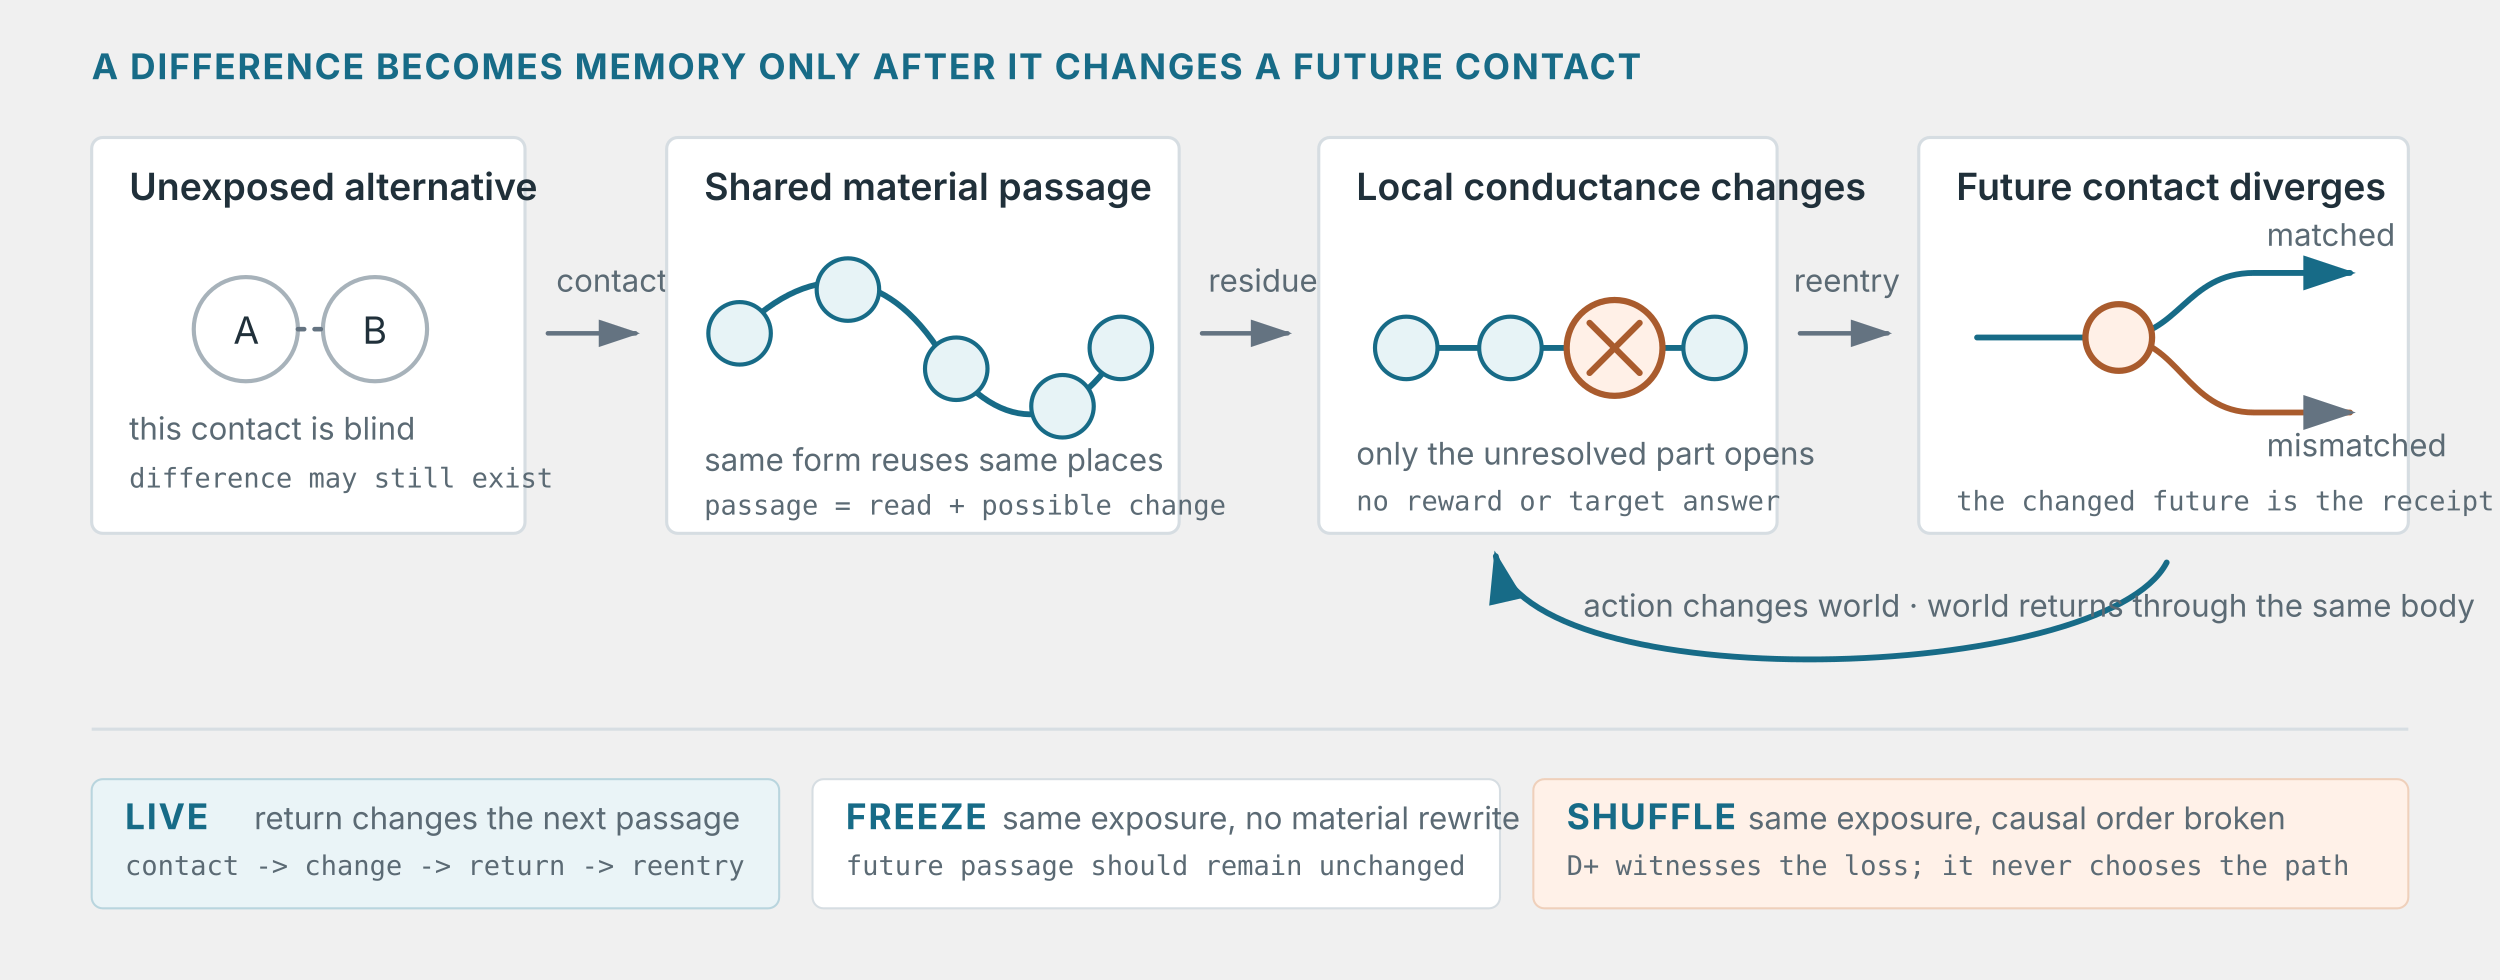
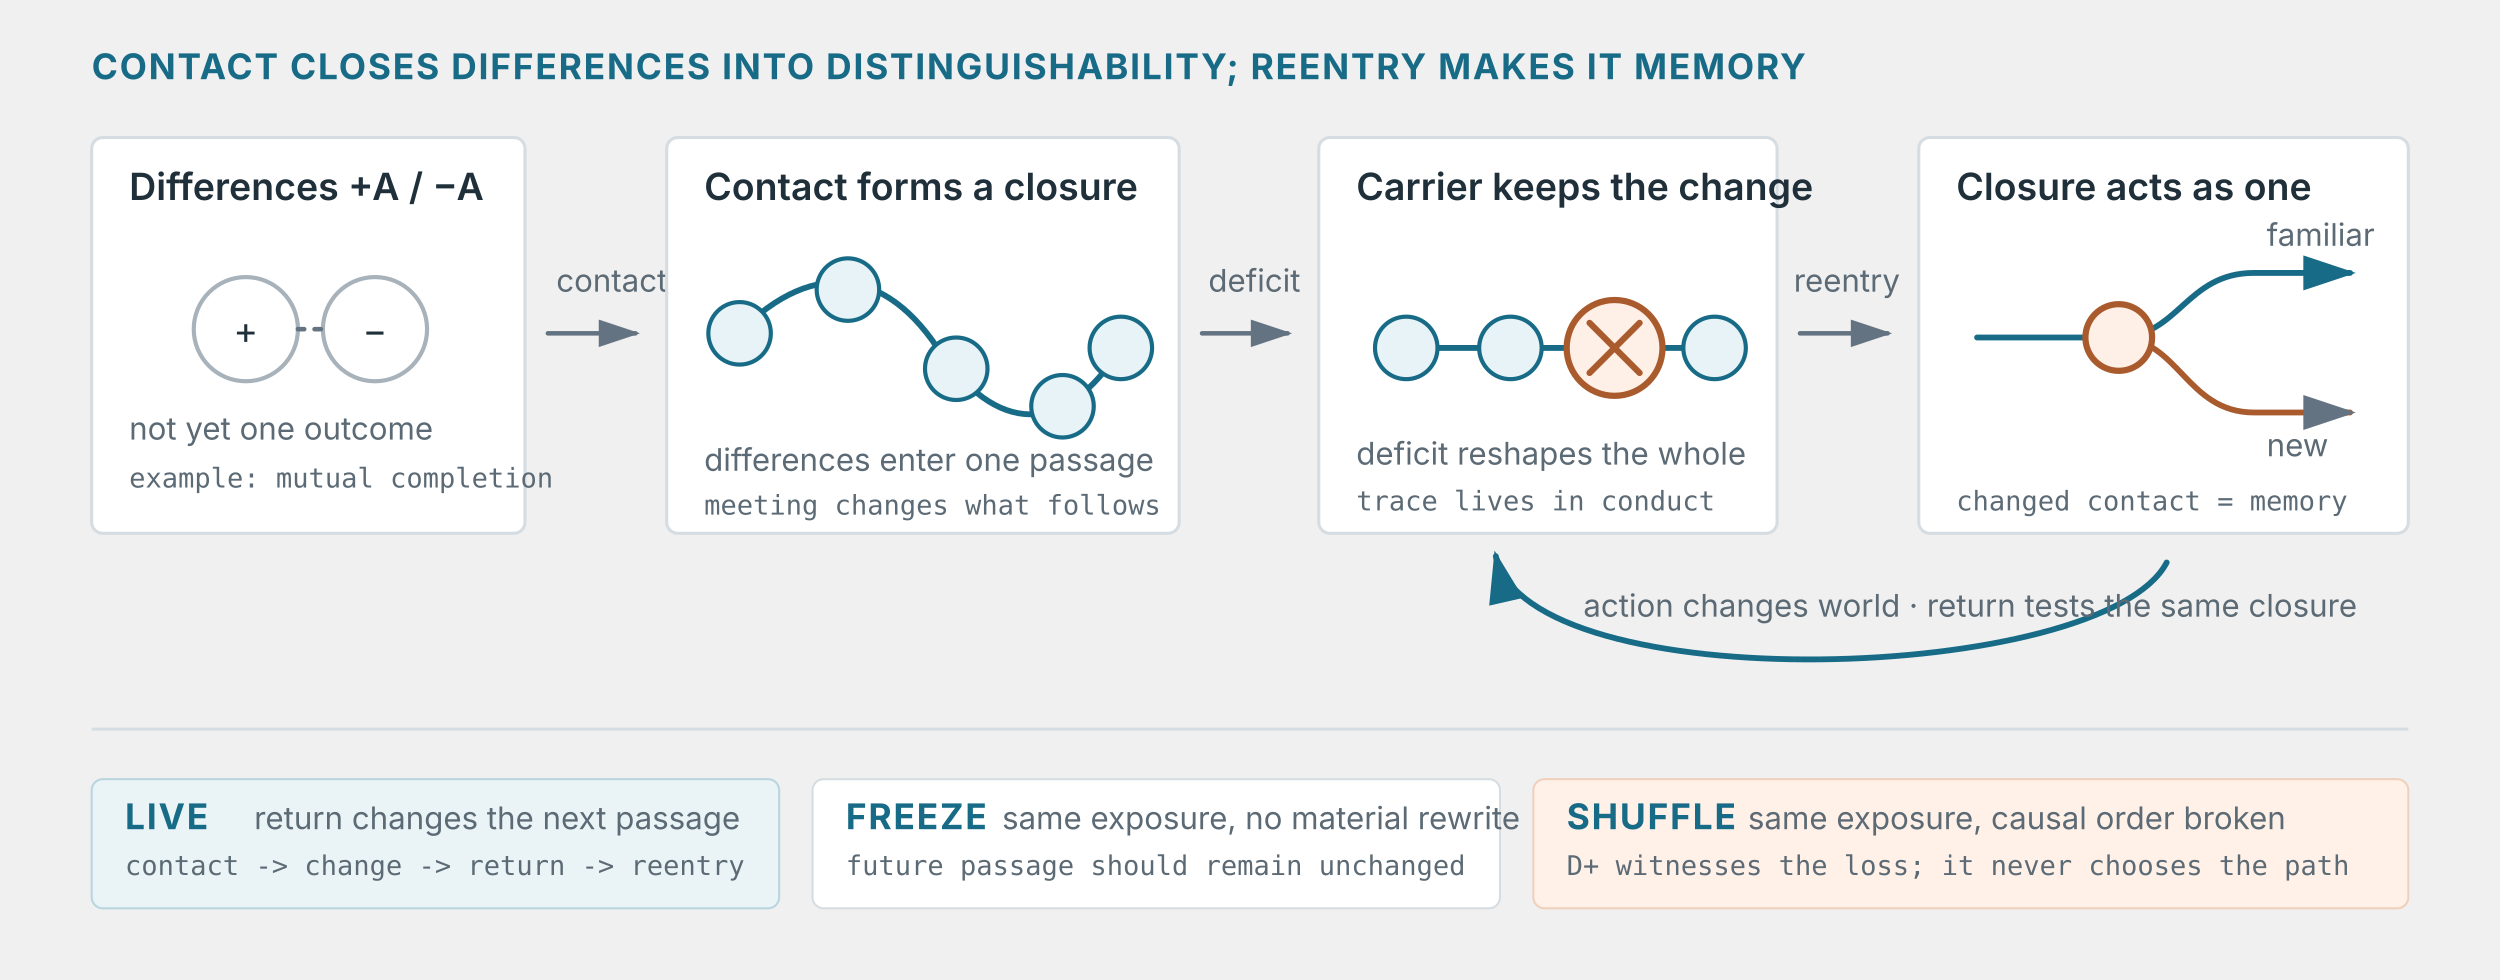
<svg xmlns="http://www.w3.org/2000/svg" width="1200" height="470" viewBox="0 0 1200 470" role="img" aria-labelledby="title desc">
  <defs>
    <marker id="arrow" markerWidth="10" markerHeight="10" refX="8" refY="3" orient="auto" markerUnits="strokeWidth">
      <path d="M0,0 L0,6 L9,3 z" fill="#647381" />
    </marker>
    <marker id="arrowBlue" markerWidth="10" markerHeight="10" refX="8" refY="3" orient="auto" markerUnits="strokeWidth">
      <path d="M0,0 L0,6 L9,3 z" fill="#176b87" />
    </marker>
    <style>
      .label{font-family:-apple-system,BlinkMacSystemFont,"Segoe UI",sans-serif;font-size:18px;fill:#20303a}
      .small{font-family:-apple-system,BlinkMacSystemFont,"Segoe UI",sans-serif;font-size:15px;fill:#5b6a74}
      .micro{font-family:ui-monospace,SFMono-Regular,Menlo,monospace;font-size:13px;fill:#5b6a74}
      .section{font-family:-apple-system,BlinkMacSystemFont,"Segoe UI",sans-serif;font-size:17px;font-weight:650;letter-spacing:.05em;fill:#176b87}
      .line{stroke:#647381;stroke-width:2.2;fill:none;stroke-linecap:round;stroke-linejoin:round}
      .blueLine{stroke:#176b87;stroke-width:2.8;fill:none;stroke-linecap:round;stroke-linejoin:round}
      .orangeLine{stroke:#a95b2d;stroke-width:2.8;fill:none;stroke-linecap:round;stroke-linejoin:round}
      .node{fill:#e7f3f6;stroke:#176b87;stroke-width:2}
      .changed{fill:#fff0e7;stroke:#a95b2d;stroke-width:3}
      .neutral{fill:#fff;stroke:#a7b2ba;stroke-width:2}
      .panel{fill:#fff;stroke:#d6dde2;stroke-width:1.5}
    </style>
  </defs>
-   <text x="44" y="38" class="section">A DIFFERENCE BECOMES MEMORY ONLY AFTER IT CHANGES A FUTURE CONTACT</text>
+   <text x="44" y="38" class="section">CONTACT CLOSES DIFFERENCES INTO DISTINGUISHABILITY; REENTRY MAKES IT MEMORY</text>
  <g transform="translate(44 66)">
    <rect class="panel" width="208" height="190" rx="5.33" />
-     <text x="18" y="30" class="label" font-weight="600">Unexposed alternative</text>
+     <text x="18" y="30" class="label" font-weight="600">Differences +A / −A</text>
    <circle cx="74" cy="92" r="25" class="neutral" />
    <circle cx="136" cy="92" r="25" class="neutral" />
-     <text x="68" y="99" class="label">A</text>
-     <text x="130" y="99" class="label">B</text>
+     <text x="68" y="99" class="label">+</text>
+     <text x="130" y="99" class="label">−</text>
    <path d="M99 92 H111" class="line" stroke-dasharray="3 5" />
-     <text x="18" y="145" class="small">this contact is blind</text>
-     <text x="18" y="168" class="micro">difference may still exist</text>
+     <text x="18" y="145" class="small">not yet one outcome</text>
+     <text x="18" y="168" class="micro">example: mutual completion</text>
  </g>
  <path d="M263 160 H305" class="line" marker-end="url(#arrow)" />
  <text x="267" y="140" class="small">contact</text>
  <g transform="translate(320 66)">
    <rect class="panel" width="246" height="190" rx="5.33" />
-     <text x="18" y="30" class="label" font-weight="600">Shared material passage</text>
+     <text x="18" y="30" class="label" font-weight="600">Contact forms a closure</text>
    <path d="M28 101 C64 59 102 59 130 101 S191 144 218 101" class="blueLine" />
    <circle cx="35" cy="94" r="15" class="node" />
    <circle cx="87" cy="73" r="15" class="node" />
    <circle cx="139" cy="111" r="15" class="node" />
    <circle cx="190" cy="129" r="15" class="node" />
    <circle cx="218" cy="101" r="15" class="node" />
-     <text x="18" y="160" class="small">same form reuses same places</text>
-     <text x="18" y="181" class="micro">passage = read + possible change</text>
+     <text x="18" y="160" class="small">differences enter one passage</text>
+     <text x="18" y="181" class="micro">meeting changes what follows</text>
  </g>
  <path d="M577 160 H618" class="line" marker-end="url(#arrow)" />
-   <text x="580" y="140" class="small">residue</text>
+   <text x="580" y="140" class="small">deficit</text>
  <g transform="translate(633 66)">
    <rect class="panel" width="220" height="190" rx="5.33" />
-     <text x="18" y="30" class="label" font-weight="600">Local conductance changes</text>
+     <text x="18" y="30" class="label" font-weight="600">Carrier keeps the change</text>
    <path d="M28 101 H190" class="blueLine" />
    <circle cx="42" cy="101" r="15" class="node" />
    <circle cx="92" cy="101" r="15" class="node" />
    <circle cx="142" cy="101" r="23" class="changed" />
    <circle cx="190" cy="101" r="15" class="node" />
    <path d="M130 89 L154 113 M154 89 L130 113" stroke="#a95b2d" stroke-width="3" stroke-linecap="round" />
-     <text x="18" y="157" class="small">only the unresolved part opens</text>
-     <text x="18" y="179" class="micro">no reward or target answer</text>
+     <text x="18" y="157" class="small">deficit reshapes the whole</text>
+     <text x="18" y="179" class="micro">trace lives in conduct</text>
  </g>
  <path d="M864 160 H906" class="line" marker-end="url(#arrow)" />
  <text x="861" y="140" class="small">reentry</text>
  <g transform="translate(921 66)">
    <rect class="panel" width="235" height="190" rx="5.33" />
-     <text x="18" y="30" class="label" font-weight="600">Future contact diverges</text>
+     <text x="18" y="30" class="label" font-weight="600">Closure acts as one</text>
    <path d="M28 96 H95 C125 96 128 65 161 65 H207" class="blueLine" marker-end="url(#arrowBlue)" />
    <path d="M95 96 C125 96 128 132 161 132 H207" class="orangeLine" marker-end="url(#arrow)" />
    <circle cx="96" cy="96" r="16" class="changed" />
-     <text x="167" y="52" class="small">matched</text>
-     <text x="167" y="153" class="small">mismatched</text>
-     <text x="18" y="179" class="micro">the changed future is the receipt</text>
+     <text x="167" y="52" class="small">familiar</text>
+     <text x="167" y="153" class="small">new</text>
+     <text x="18" y="179" class="micro">changed contact = memory</text>
  </g>
  <path d="M1040 270 C1010 328 734 337 718 267" class="blueLine" marker-end="url(#arrowBlue)" />
-   <text x="760" y="296" class="small">action changes world · world returns through the same body</text>
+   <text x="760" y="296" class="small">action changes world · return tests the same closure</text>
  <line x1="44" y1="350" x2="1156" y2="350" stroke="#d7dee3" stroke-width="1.5" />
  <g transform="translate(44 374)">
    <rect x="0" y="0" width="330" height="62" rx="5.33" fill="#eaf4f7" stroke="#b9d5de" />
    <text x="16" y="24" class="section">LIVE</text>
    <text x="78" y="24" class="small">return changes the next passage</text>
    <text x="16" y="46" class="micro">contact -&gt; change -&gt; return -&gt; reentry</text>
  </g>
  <g transform="translate(390 374)">
    <rect x="0" y="0" width="330" height="62" rx="5.33" fill="#fff" stroke="#d6dde2" />
    <text x="16" y="24" class="section" fill="#647381">FREEZE</text>
    <text x="91" y="24" class="small">same exposure, no material rewrite</text>
    <text x="16" y="46" class="micro">future passage should remain unchanged</text>
  </g>
  <g transform="translate(736 374)">
    <rect x="0" y="0" width="420" height="62" rx="5.33" fill="#fff1e8" stroke="#efd0bb" />
    <text x="16" y="24" class="section" fill="#a95b2d">SHUFFLE</text>
    <text x="103" y="24" class="small">same exposure, causal order broken</text>
    <text x="16" y="46" class="micro">D+ witnesses the loss; it never chooses the path</text>
  </g>
</svg>
